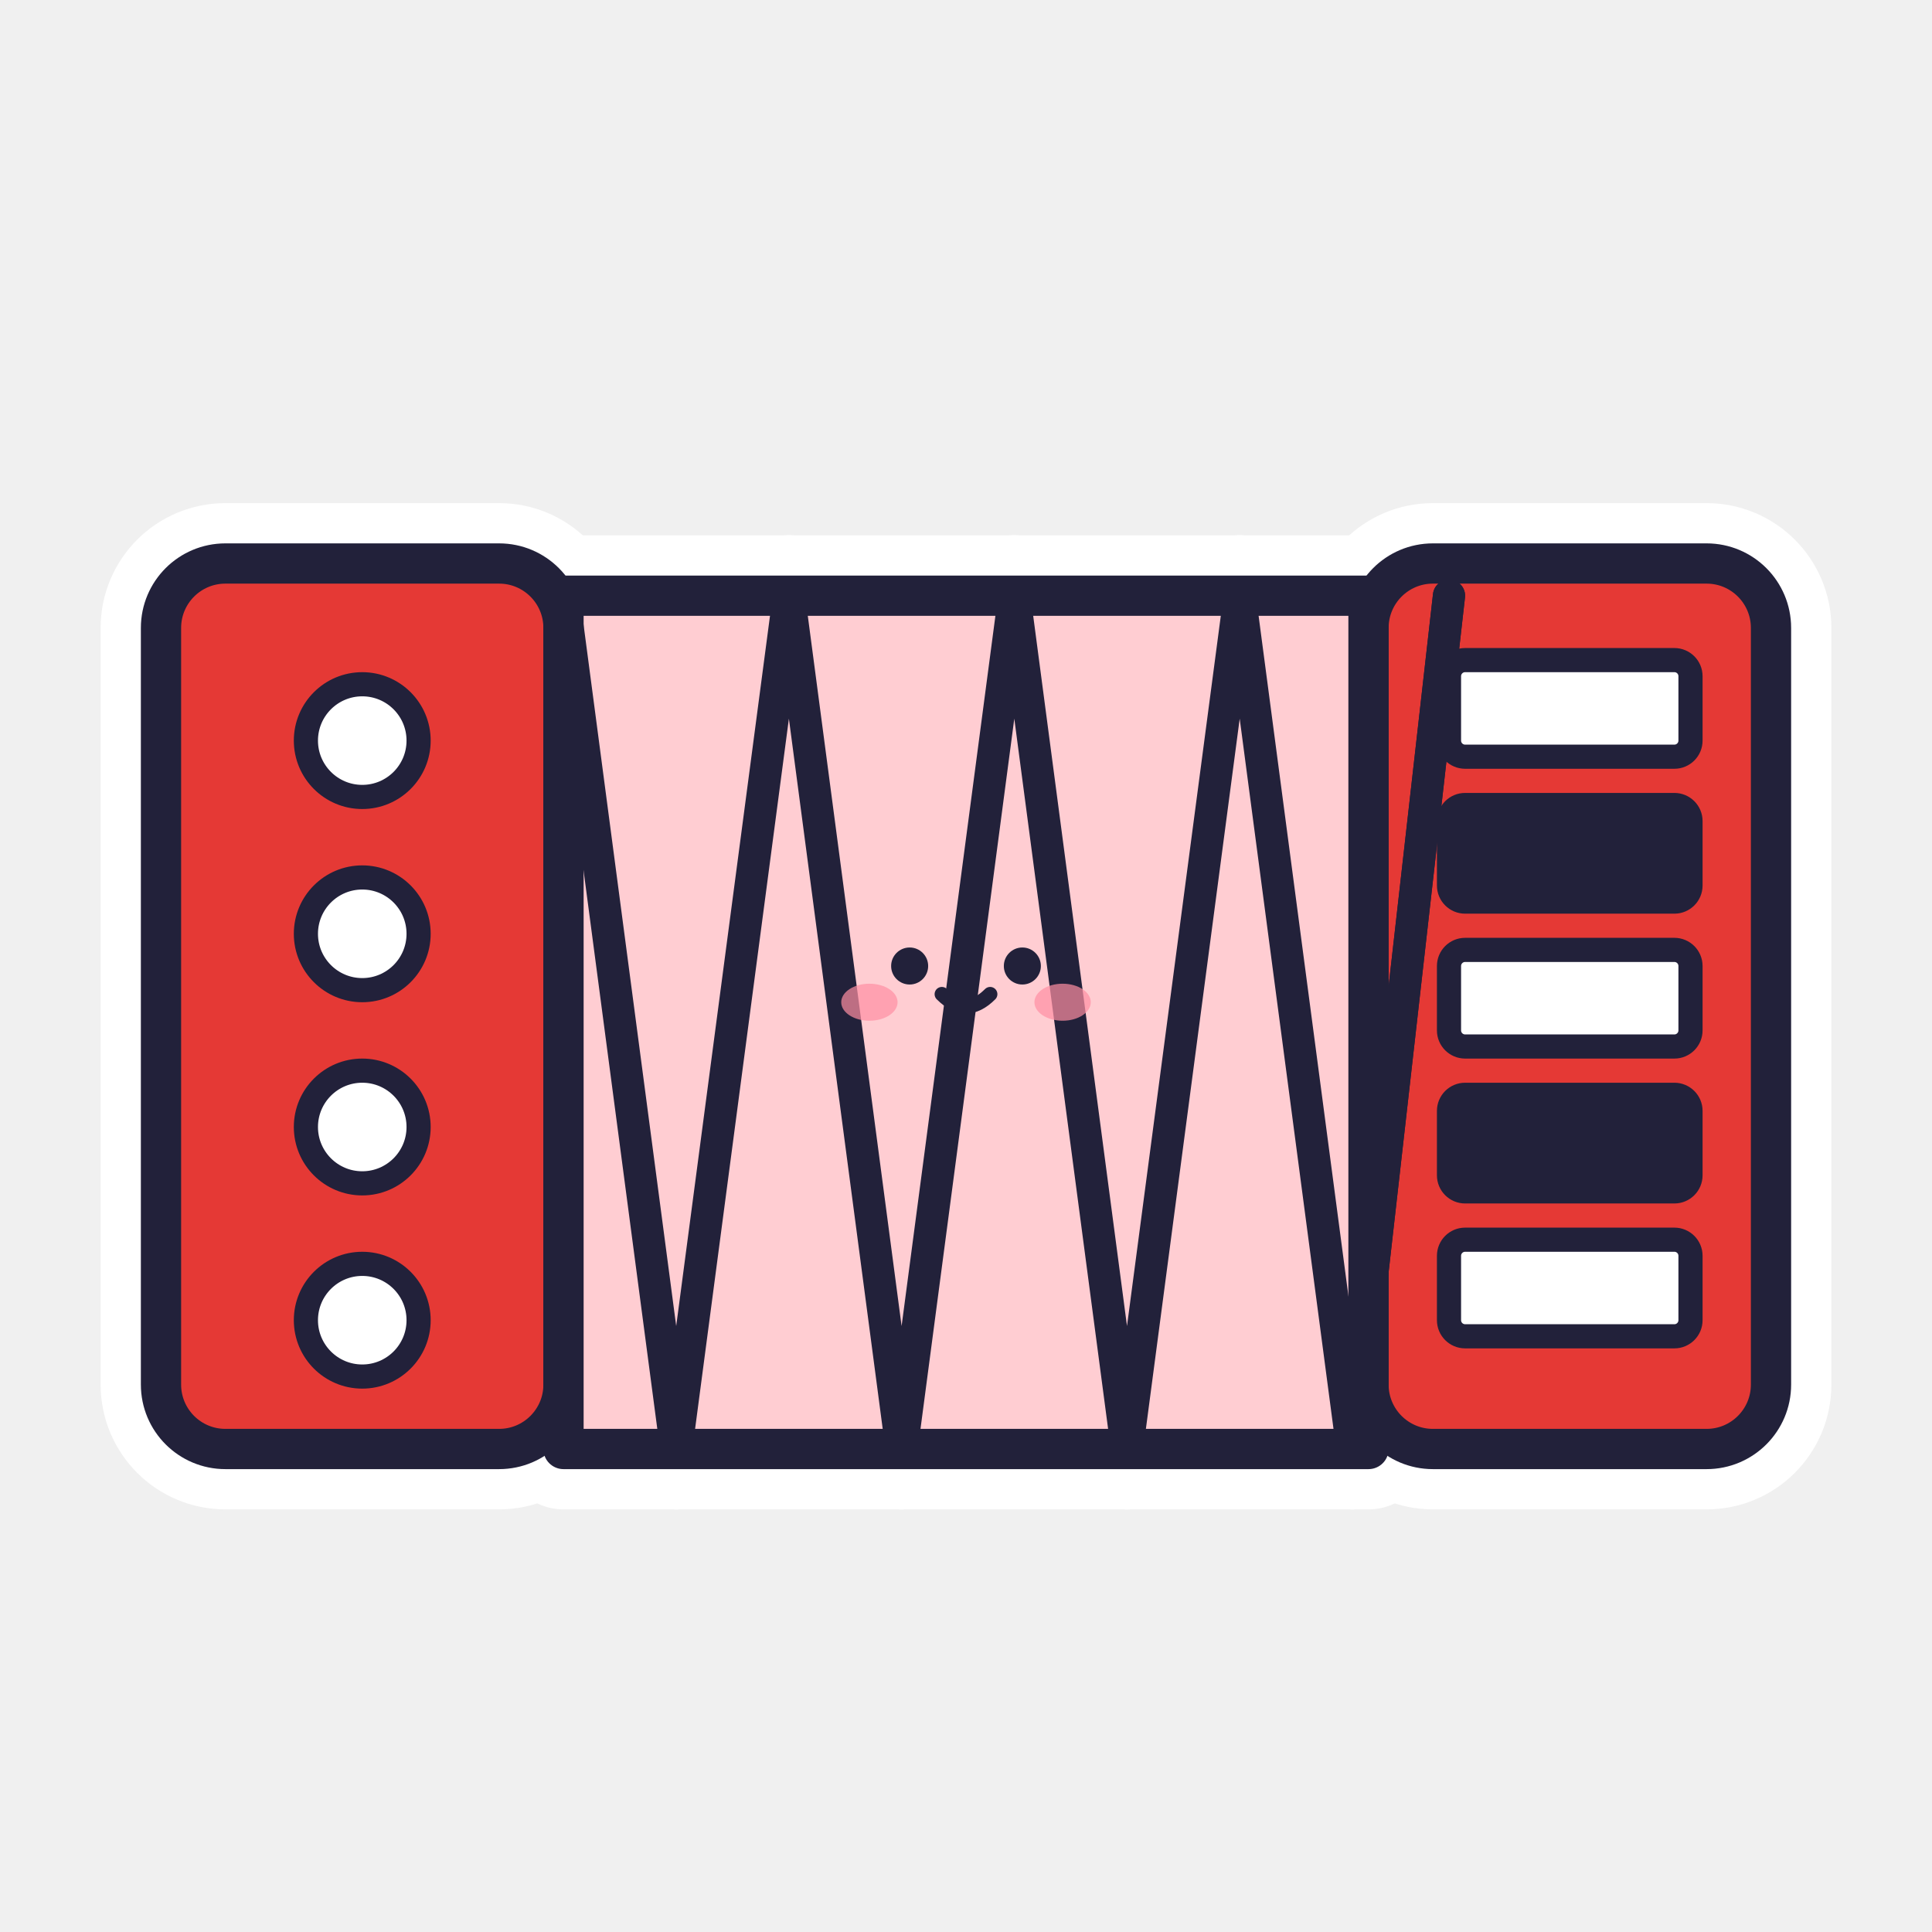
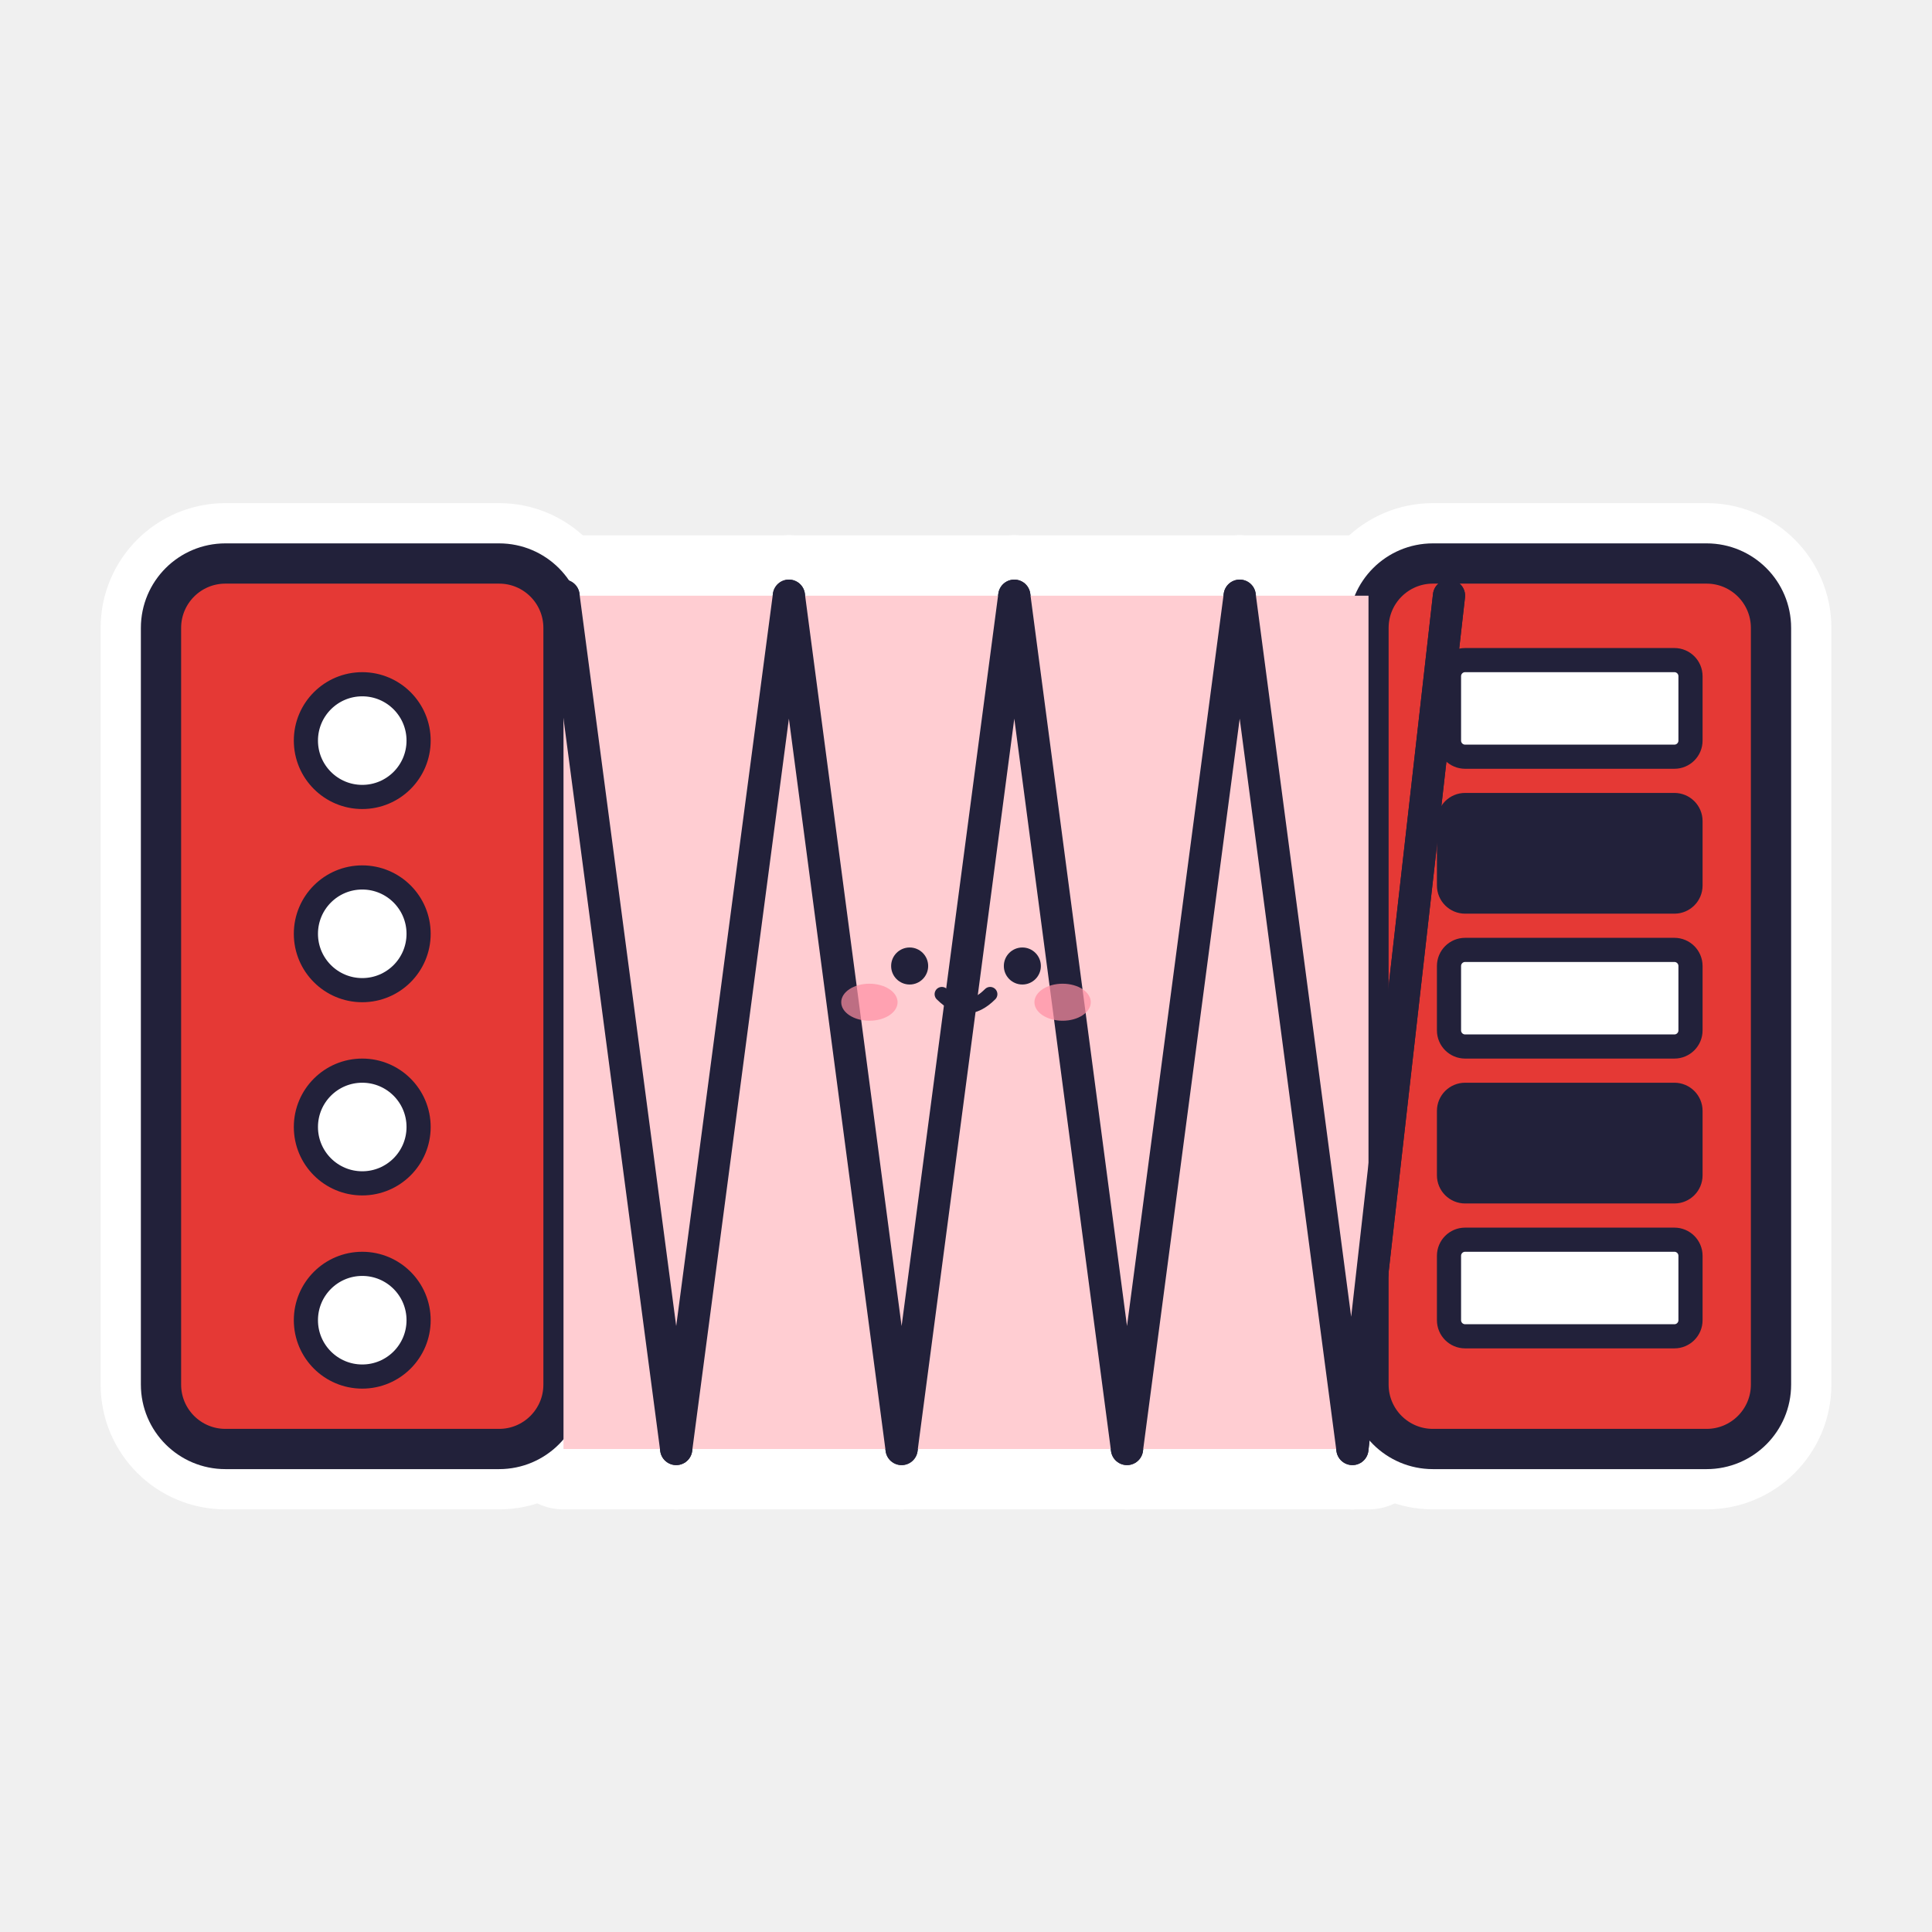
<svg xmlns="http://www.w3.org/2000/svg" viewBox="0 0 240 240" aria-hidden="true">
  <g fill="#fff" stroke="#fff" stroke-width="15" stroke-linejoin="round" stroke-linecap="round">
    <rect x="20" y="70" width="50" height="110" rx="8" opacity="1" />
    <rect x="170" y="70" width="50" height="110" rx="8" opacity="1" />
    <path d="M70 74l14 106 14-106 14 106 14-106 14 106 14-106 14 106 12-106" opacity="1" />
    <path d="M70 74h100v106H70z" opacity="1" />
    <path d="M70 74l14 106 14-106 14 106 14-106 14 106 14-106 14 106 12-106" opacity="1" />
    <rect x="180" y="82" width="30" height="12" rx="2" opacity="1" />
    <rect x="180" y="100" width="30" height="12" rx="2" opacity="1" />
    <rect x="180" y="118" width="30" height="12" rx="2" opacity="1" />
    <rect x="180" y="136" width="30" height="12" rx="2" opacity="1" />
    <rect x="180" y="154" width="30" height="12" rx="2" opacity="1" />
    <circle cx="45" cy="92" r="7" opacity="1" />
    <circle cx="45" cy="116" r="7" opacity="1" />
    <circle cx="45" cy="140" r="7" opacity="1" />
    <circle cx="45" cy="164" r="7" opacity="1" />
  </g>
  <g stroke="#22213A" stroke-width="5" stroke-linejoin="round" stroke-linecap="round">
    <rect x="20" y="70" width="50" height="110" rx="8" fill="#E53935" />
    <rect x="170" y="70" width="50" height="110" rx="8" fill="#E53935" />
    <path d="M70 74l14 106 14-106 14 106 14-106 14 106 14-106 14 106 12-106" fill="none" stroke-width="4" />
-     <path d="M70 74h100v106H70z" fill="#FFCDD2" />
+     <path d="M70 74h100v106H70z" fill="#FFCDD2" stroke="none" />
    <path d="M70 74l14 106 14-106 14 106 14-106 14 106 14-106 14 106 12-106" fill="none" stroke-width="4" />
    <rect x="180" y="82" width="30" height="12" rx="2" fill="#FFFFFF" stroke-width="3" />
    <rect x="180" y="100" width="30" height="12" rx="2" fill="#22213A" stroke-width="3" />
    <rect x="180" y="118" width="30" height="12" rx="2" fill="#FFFFFF" stroke-width="3" />
    <rect x="180" y="136" width="30" height="12" rx="2" fill="#22213A" stroke-width="3" />
    <rect x="180" y="154" width="30" height="12" rx="2" fill="#FFFFFF" stroke-width="3" />
    <circle cx="45" cy="92" r="7" fill="#FFFFFF" stroke-width="3" />
    <circle cx="45" cy="116" r="7" fill="#FFFFFF" stroke-width="3" />
    <circle cx="45" cy="140" r="7" fill="#FFFFFF" stroke-width="3" />
    <circle cx="45" cy="164" r="7" fill="#FFFFFF" stroke-width="3" />
    <circle class="f" cx="113" cy="120" r="2.3" fill="#22213A" stroke="none" />
    <circle class="f" cx="127" cy="120" r="2.3" fill="#22213A" stroke="none" />
    <ellipse class="f" cx="108" cy="124.5" rx="3.5" ry="2.3" fill="#FF8FA3" stroke="none" opacity=".7" />
    <ellipse class="f" cx="132" cy="124.5" rx="3.5" ry="2.3" fill="#FF8FA3" stroke="none" opacity=".7" />
    <path class="f" d="M117 123.5q3 3 6 0" fill="none" stroke-width="1.8" />
  </g>
</svg>
